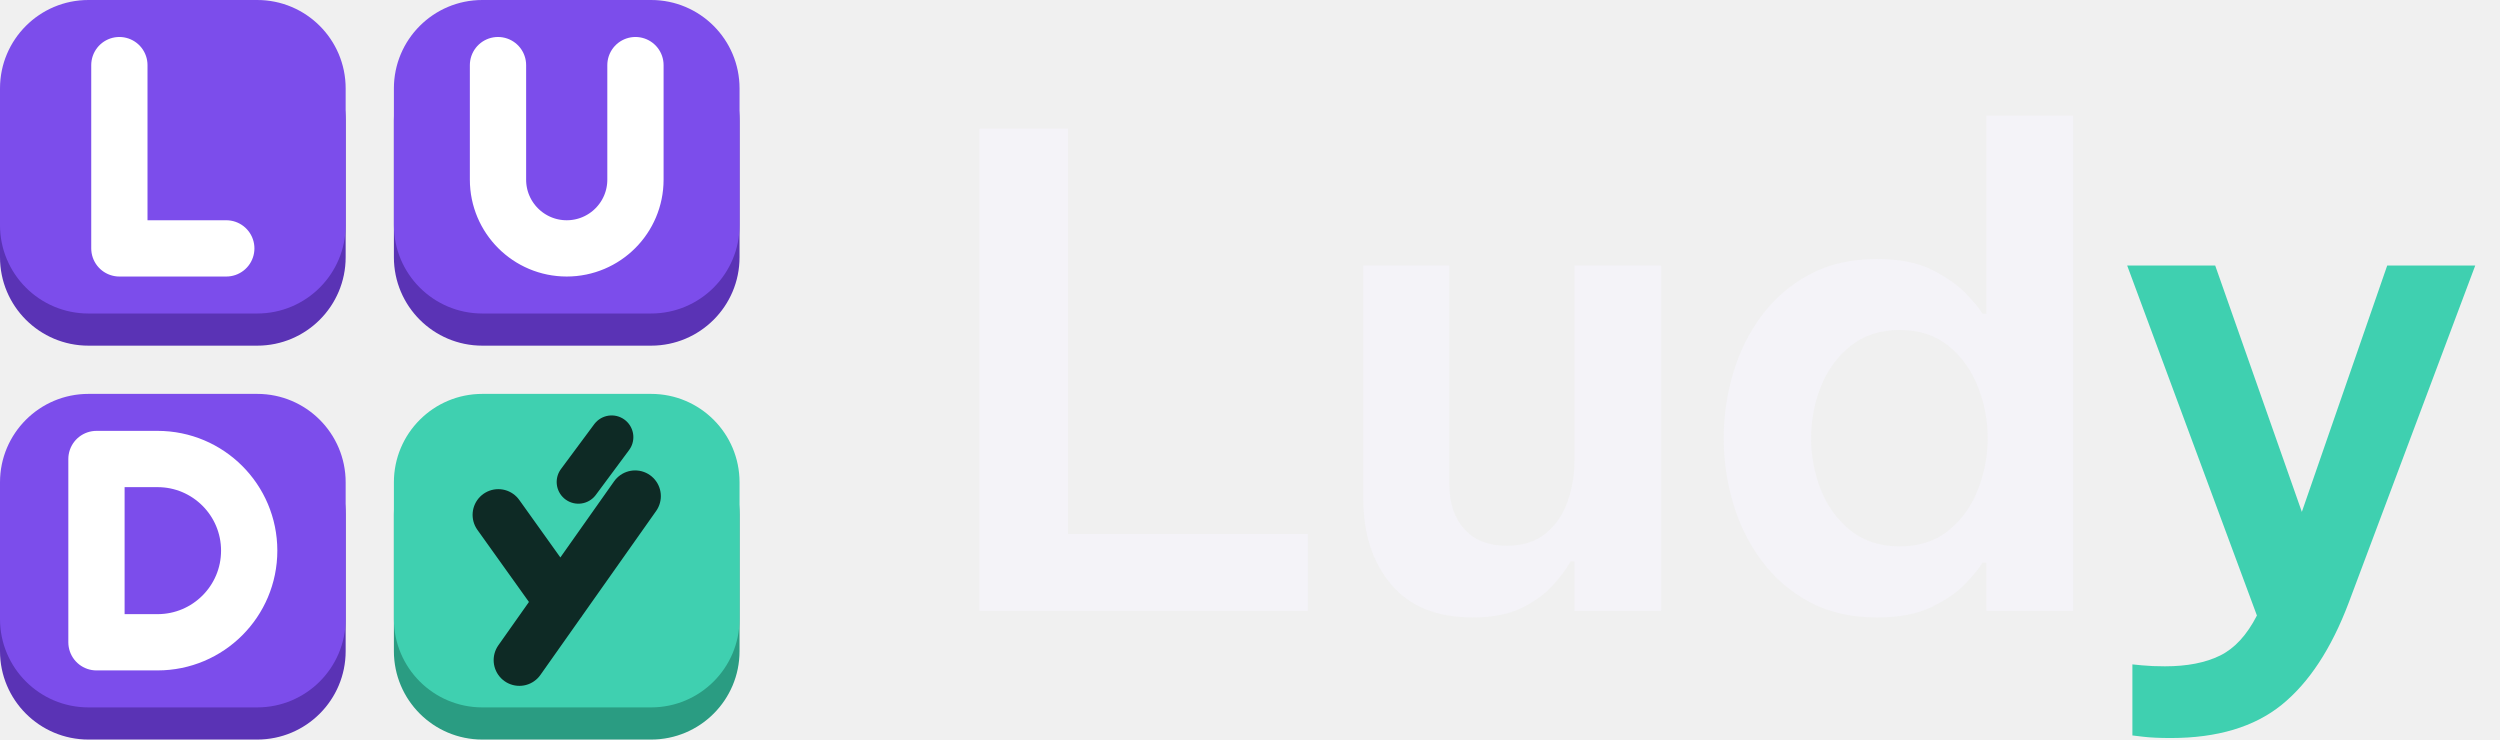
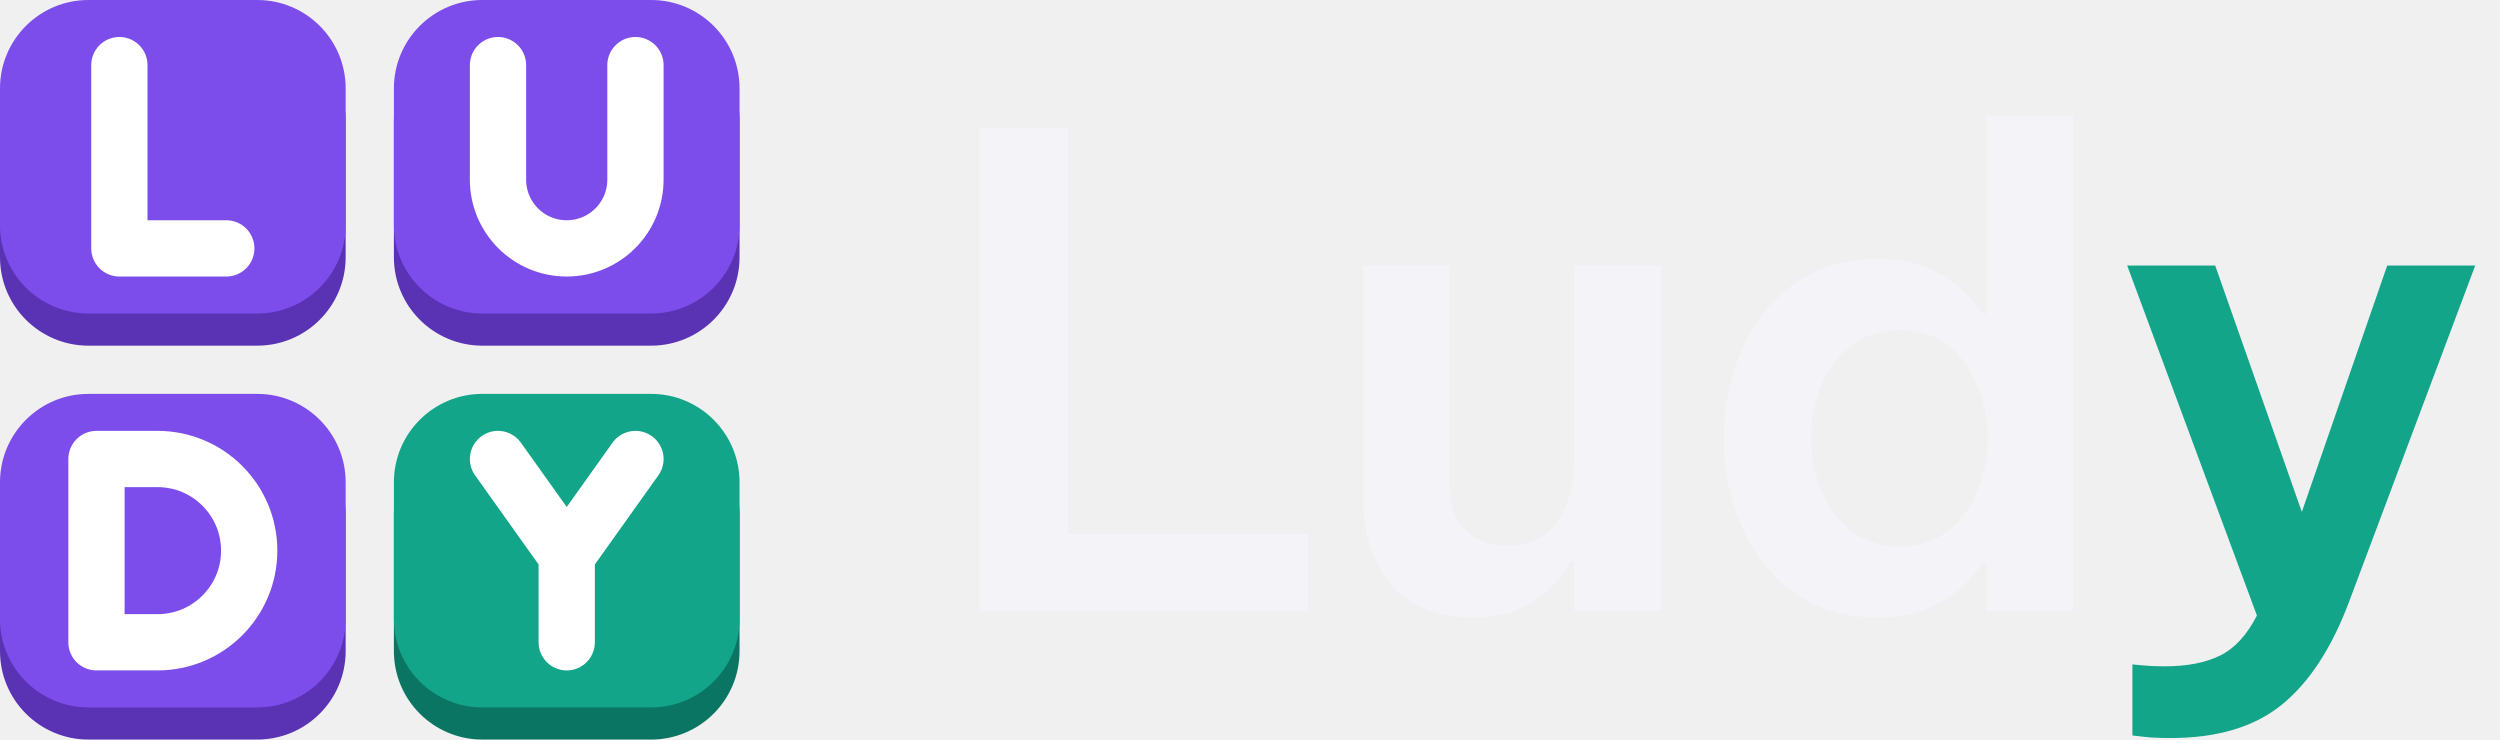
<svg xmlns="http://www.w3.org/2000/svg" viewBox="0 0 311 92" role="img" aria-label="Ludy">
  <path fill="#5A33B5" d="M0 15A11 11 0 0 1 11 4H32A11 11 0 0 1 43 15V32A11 11 0 0 1 32 43H11A11 11 0 0 1 0 32ZM49 15A11 11 0 0 1 60 4H81A11 11 0 0 1 92 15V32A11 11 0 0 1 81 43H60A11 11 0 0 1 49 32ZM0 64A11 11 0 0 1 11 53H32A11 11 0 0 1 43 64V81A11 11 0 0 1 32 92H11A11 11 0 0 1 0 81Z" />
-   <path fill="#2A9C82" d="M49 64A11 11 0 0 1 60 53H81A11 11 0 0 1 92 64V81A11 11 0 0 1 81 92H60A11 11 0 0 1 49 81Z" />
+   <path fill="#0B7563" d="M49 64A11 11 0 0 1 60 53H81A11 11 0 0 1 92 64V81A11 11 0 0 1 81 92H60A11 11 0 0 1 49 81Z" />
  <path fill="#7C4DEB" d="M0 11A11 11 0 0 1 11 0H32A11 11 0 0 1 43 11V28A11 11 0 0 1 32 39H11A11 11 0 0 1 0 28ZM49 11A11 11 0 0 1 60 0H81A11 11 0 0 1 92 11V28A11 11 0 0 1 81 39H60A11 11 0 0 1 49 28ZM0 60A11 11 0 0 1 11 49H32A11 11 0 0 1 43 60V77A11 11 0 0 1 32 88H11A11 11 0 0 1 0 77Z" />
-   <path fill="#3FD0B0" d="M49 60A11 11 0 0 1 60 49H81A11 11 0 0 1 92 60V77A11 11 0 0 1 81 88H60A11 11 0 0 1 49 77Z" />
+   <path fill="#13A58A" d="M49 60A11 11 0 0 1 60 49H81A11 11 0 0 1 92 60V77A11 11 0 0 1 81 88H60A11 11 0 0 1 49 77Z" />
  <path fill="none" stroke="#FFFFFF" stroke-width="7" stroke-linecap="round" stroke-linejoin="round" d="M14.85 8.1V30.9H28.15M61.95 8.1V22.35A8.55 8.55 0 0 0 79.05 22.35V8.1M12 57.1H19.6A11.4 11.4 0 0 1 19.6 79.9H12Z" />
-   <path fill="none" stroke="#0E2A25" stroke-width="6.4" stroke-linecap="round" stroke-linejoin="round" d="M61.99 64.05L69.73 74.88M79.01 61.72L64.61 82.12" />
-   <path fill="none" stroke="#0E2A25" stroke-width="5.4" stroke-linecap="round" stroke-linejoin="round" d="M71.95 59.96L76.09 54.38" />
+   <path fill="none" stroke="#FFFFFF" stroke-width="7" stroke-linecap="round" stroke-linejoin="round" d="M61.95 57.1L70.5 69.1L79.05 57.1M70.5 69.1V79.9" />
  <path fill="#F4F3F8" d="M162.70 76L121.84 76L121.84 16L132.86 16L132.86 66.43L162.70 66.43L162.70 76ZM183.22 76.81L183.22 76.81Q176.49 76.81 173.04 72.68Q169.59 68.54 169.59 62.05L169.59 62.05L169.59 33.03L180.30 33.03L180.30 60.27Q180.30 63.76 182.16 65.82Q184.03 67.89 187.43 67.89L187.43 67.89Q190.43 67.89 192.30 66.35Q194.16 64.81 195.01 62.38Q195.86 59.95 195.86 57.35L195.86 57.35L195.86 33.03L206.65 33.03L206.65 76L195.86 76L195.86 69.84L195.38 69.84Q194.57 71.30 193.07 72.92Q191.57 74.54 189.18 75.68Q186.78 76.81 183.22 76.81ZM233.49 76.81L233.49 76.81Q228.70 76.81 225.14 74.91Q221.57 73 219.18 69.80Q216.78 66.59 215.61 62.62Q214.43 58.65 214.43 54.51L214.43 54.51Q214.43 50.38 215.61 46.41Q216.78 42.43 219.18 39.23Q221.57 36.03 225.14 34.12Q228.70 32.22 233.49 32.22L233.49 32.22Q237.62 32.22 240.30 33.55Q242.97 34.89 244.51 36.47Q246.05 38.05 246.62 39.03L246.62 39.03L247.11 39.03L247.11 14.38L257.89 14.38L257.89 76L247.11 76L247.11 70L246.62 70Q246.05 70.97 244.51 72.59Q242.97 74.22 240.30 75.51Q237.62 76.81 233.49 76.81ZM236.32 67.97L236.32 67.97Q239.97 67.97 242.41 65.99Q244.84 64 246.05 60.92Q247.27 57.84 247.27 54.51L247.27 54.51Q247.27 51.19 246.05 48.11Q244.84 45.03 242.41 43.04Q239.97 41.05 236.32 41.05L236.32 41.05Q232.68 41.05 230.20 43.04Q227.73 45.03 226.51 48.11Q225.30 51.19 225.30 54.51L225.30 54.51Q225.30 57.84 226.51 60.92Q227.73 64 230.20 65.99Q232.68 67.97 236.32 67.97Z" />
-   <path fill="#3FD0B0" d="M270.05 91.81L270.05 91.81Q267.95 91.81 266.61 91.65Q265.27 91.49 265.27 91.49L265.27 91.49L265.27 82.65Q265.27 82.65 266.49 82.77Q267.70 82.89 269.32 82.89L269.32 82.89Q273.46 82.89 276.18 81.55Q278.89 80.22 280.76 76.57L280.76 76.57L264.62 33.03L275.57 33.03L286.35 63.68L296.97 33.03L307.92 33.03L292.19 74.95Q288.95 83.54 283.84 87.68Q278.73 91.81 270.05 91.81Z" />
+   <path fill="#13A58A" d="M270.05 91.81L270.05 91.81Q267.95 91.81 266.61 91.65Q265.27 91.49 265.27 91.49L265.27 91.49L265.27 82.65Q265.27 82.65 266.49 82.77Q267.70 82.89 269.32 82.89L269.32 82.89Q273.46 82.89 276.18 81.55Q278.89 80.22 280.76 76.57L280.76 76.57L264.62 33.03L275.57 33.03L286.35 63.68L296.97 33.03L307.92 33.03L292.19 74.95Q288.95 83.54 283.84 87.68Q278.73 91.81 270.05 91.81Z" />
</svg>
